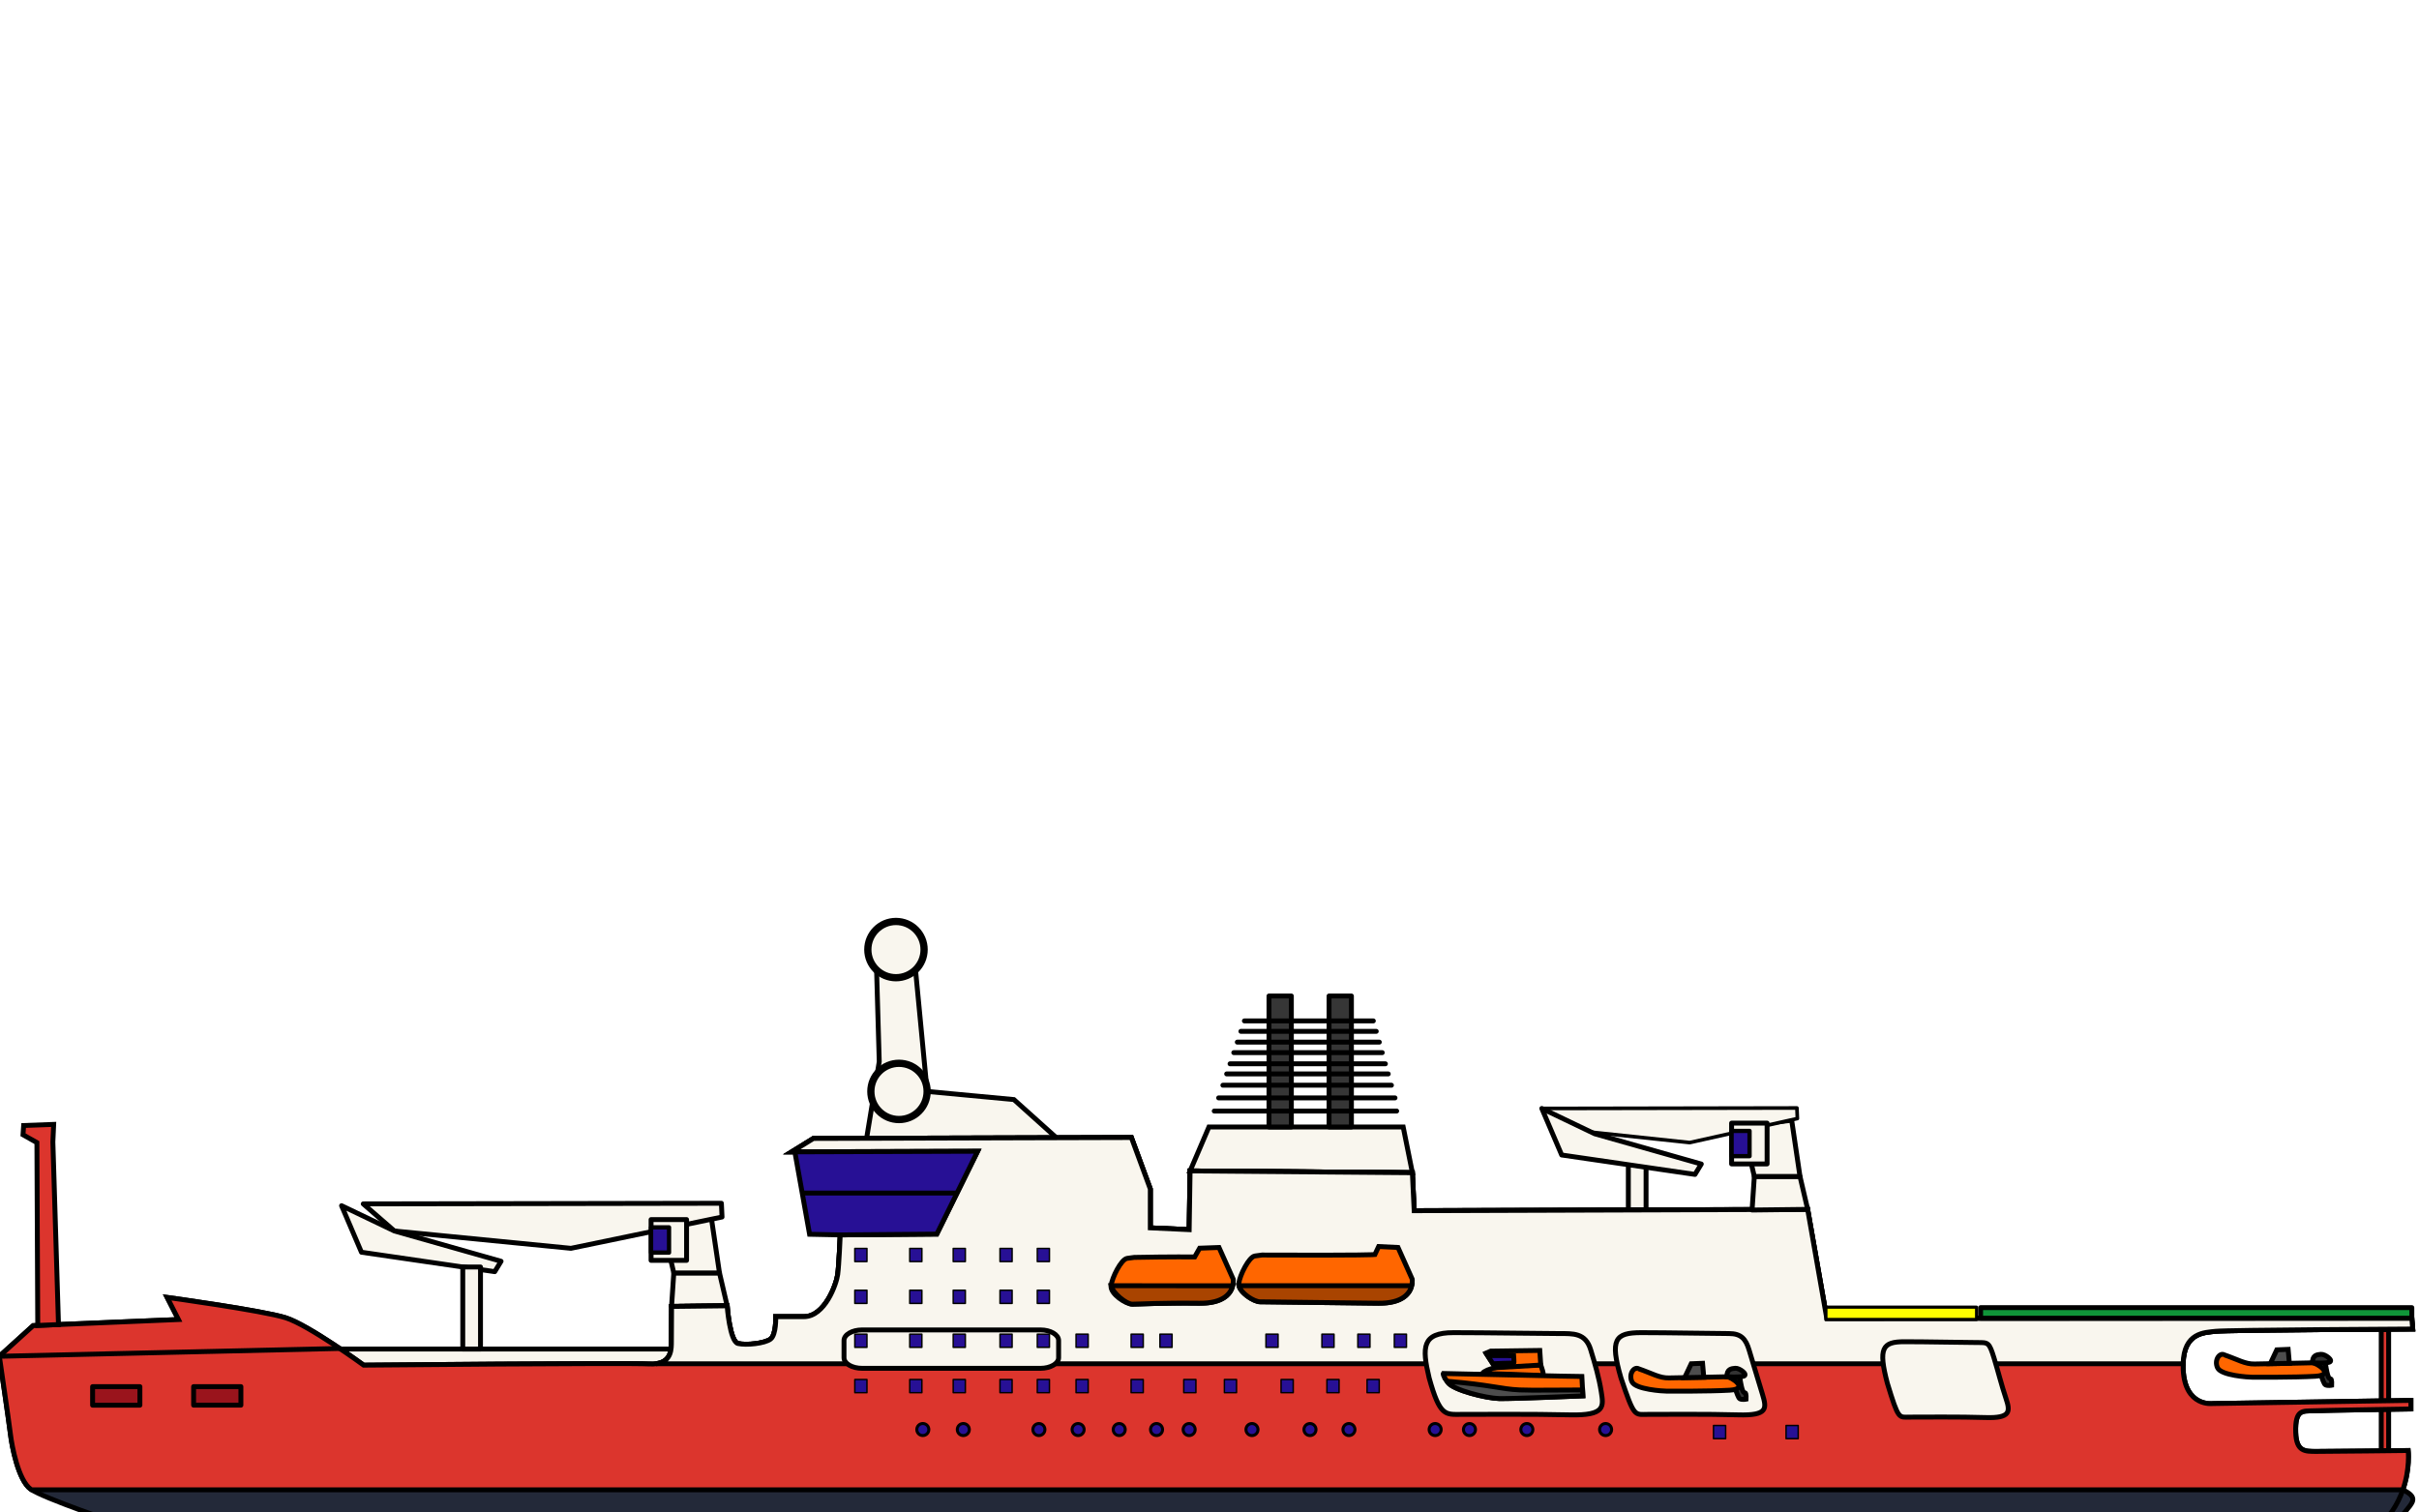
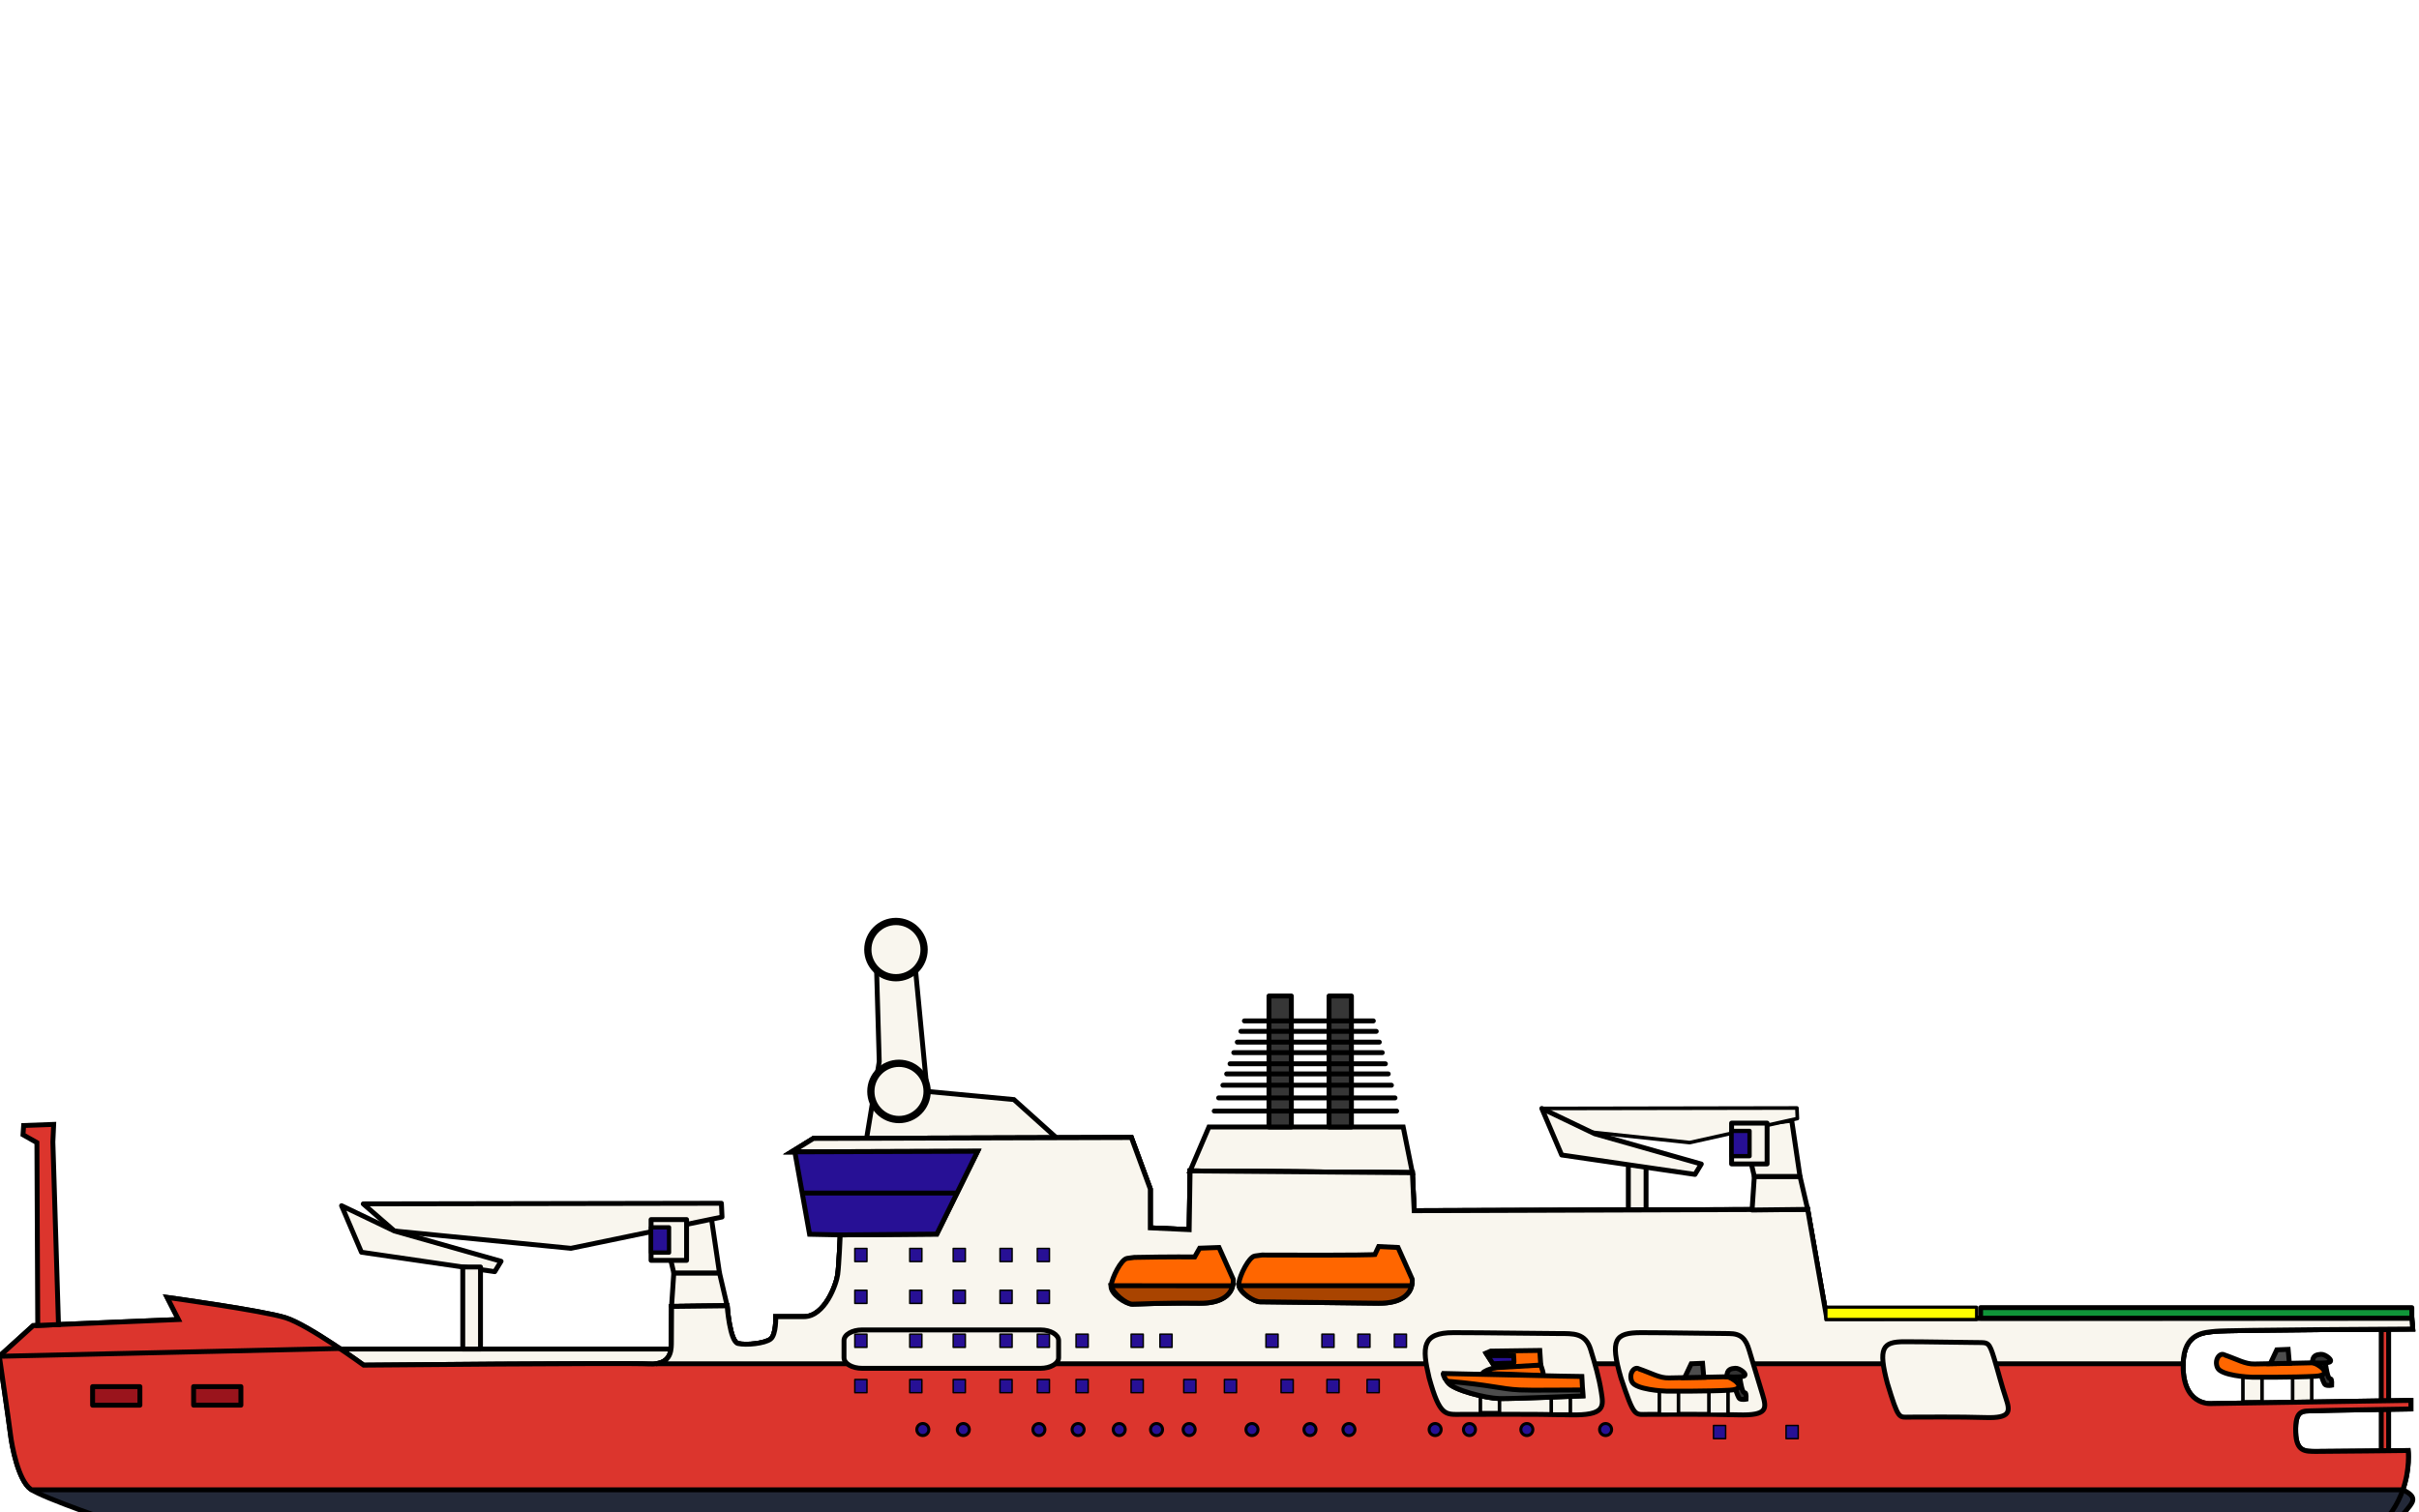
<svg xmlns="http://www.w3.org/2000/svg" width="160" height="100" viewBox="0 -100 160 100" version="1.1" id="svg1" xml:space="preserve">
  <defs id="defs1" />
  <g id="layer1" style="display:inline">
    <path style="display:inline;fill:#f9f6ee;fill-opacity:1;stroke:#000000;stroke-width:0.324;stroke-linecap:butt;stroke-linejoin:miter;stroke-dasharray:none;stroke-opacity:1" d="m 57.32,-24.692 0.836,-5.073 -0.179,-6.156 h 2.57 l 0.777,8.129 5.738,0.538 2.811,2.525" id="path11" />
    <circle style="display:inline;fill:#f9f6ee;fill-opacity:1;stroke:#000000;stroke-width:0.48;stroke-linecap:round;stroke-linejoin:round;stroke-miterlimit:4.2;stroke-dasharray:none;stroke-opacity:1" id="path12" cx="59.262" cy="-37.176" r="1.861" />
    <circle style="display:inline;fill:#f9f6ee;fill-opacity:1;stroke:#000000;stroke-width:0.48;stroke-linecap:round;stroke-linejoin:round;stroke-miterlimit:4.2;stroke-dasharray:none;stroke-opacity:1" id="path12-0" cx="59.462" cy="-27.793" r="1.861" />
    <path style="display:inline;fill:#f9f6ee;fill-opacity:1;stroke:#000000;stroke-width:0.324;stroke-linecap:butt;stroke-linejoin:miter;stroke-dasharray:none;stroke-opacity:1" d="m 78.717,-22.533 1.246,-2.909 h 12.848 l 0.609,3.029 z" id="path13" />
    <rect style="display:inline;fill:#363636;fill-opacity:1;stroke:#000000;stroke-width:0.324;stroke-linecap:round;stroke-linejoin:round;stroke-miterlimit:4.2;stroke-dasharray:none;stroke-opacity:1" id="rect13" width="1.479" height="8.664" x="83.935" y="-34.106" />
    <rect style="display:inline;fill:#363636;fill-opacity:1;stroke:#000000;stroke-width:0.324;stroke-linecap:round;stroke-linejoin:round;stroke-miterlimit:4.2;stroke-dasharray:none;stroke-opacity:1" id="rect13-8" width="1.479" height="8.664" x="87.908" y="-34.106" />
    <path style="display:inline;fill:none;stroke:#000000;stroke-width:0.324;stroke-linecap:round;stroke-linejoin:miter;stroke-dasharray:none;stroke-opacity:1" d="m 80.314,-26.495 c 11.961,0 12.066,0 12.066,0" id="path14" />
    <path style="display:inline;fill:none;stroke:#000000;stroke-width:0.324;stroke-linecap:round;stroke-linejoin:miter;stroke-dasharray:none;stroke-opacity:1" d="m 81.606,-30.359 h 9.821" id="path14-7-4" />
    <path style="display:inline;fill:none;stroke:#000000;stroke-width:0.324;stroke-linecap:round;stroke-linejoin:miter;stroke-dasharray:none;stroke-opacity:1" d="m 81.839,-31.054 h 9.393" id="path14-7-6" />
    <path style="display:inline;fill:none;stroke:#000000;stroke-width:0.324;stroke-linecap:round;stroke-linejoin:miter;stroke-dasharray:none;stroke-opacity:1" d="m 82.077,-31.768 h 8.953" id="path14-7-0" />
    <path style="display:inline;fill:none;stroke:#000000;stroke-width:0.324;stroke-linecap:round;stroke-linejoin:miter;stroke-dasharray:none;stroke-opacity:1" d="m 82.308,-32.458 h 8.528" id="path14-7-2" />
    <path style="display:inline;fill:none;stroke:#000000;stroke-width:0.324;stroke-linecap:round;stroke-linejoin:miter;stroke-dasharray:none;stroke-opacity:1" d="M 80.605,-27.365 H 92.27" id="path14-6" />
    <path style="display:inline;fill:none;stroke:#000000;stroke-width:0.324;stroke-linecap:round;stroke-linejoin:miter;stroke-dasharray:none;stroke-opacity:1" d="M 80.885,-28.203 H 92.034" id="path14-8" />
    <path style="display:inline;fill:none;stroke:#000000;stroke-width:0.324;stroke-linecap:round;stroke-linejoin:miter;stroke-dasharray:none;stroke-opacity:1" d="M 81.135,-28.951 H 91.823" id="path14-7" />
    <path style="display:inline;fill:none;stroke:#000000;stroke-width:0.324;stroke-linecap:round;stroke-linejoin:miter;stroke-dasharray:none;stroke-opacity:1" d="M 81.359,-29.62 H 91.635" id="path14-7-1" />
    <path style="display:inline;fill:#f9f6ee;fill-opacity:1;stroke:#000000;stroke-width:0.324;stroke-linecap:round;stroke-linejoin:round;stroke-dasharray:none;stroke-opacity:1" d="m 44.419,-13.567 0.148,-2.219 h 3.022 l 0.507,2.176 z" id="path15" />
    <path style="display:inline;fill:#f9f6ee;fill-opacity:1;stroke:#000000;stroke-width:0.324;stroke-linecap:round;stroke-linejoin:round;stroke-dasharray:none;stroke-opacity:1" d="m 44.567,-15.785 -0.782,-3.339 3.254,-0.38 0.549,3.719 z" id="path16" />
    <path style="display:inline;fill:#f9f6ee;fill-opacity:1;stroke:#000000;stroke-width:0.324;stroke-linecap:round;stroke-linejoin:round;stroke-dasharray:none;stroke-opacity:1" d="m 37.762,-17.413 9.995,-2.071 -0.042,-0.909 -23.688,0.041 2.062,1.793 z" id="path17" />
    <path style="display:inline;fill:#f9f6ee;fill-opacity:1;stroke:#000000;stroke-width:0.324;stroke-linecap:round;stroke-linejoin:round;stroke-dasharray:none;stroke-opacity:1" d="m 22.593,-20.232 1.315,3.078 8.816,1.285 0.418,-0.687 -7.053,-2.002 z" id="path18" />
    <rect style="display:inline;fill:#f9f6ee;fill-opacity:1;stroke:#000000;stroke-width:0.324;stroke-linecap:round;stroke-linejoin:round;stroke-miterlimit:4.2;stroke-dasharray:none;stroke-opacity:1" id="rect18" width="24.723" height="2.422" x="20.795" y="-10.748" />
    <rect style="display:inline;fill:#f9f6ee;fill-opacity:1;stroke:#000000;stroke-width:0.324;stroke-linecap:round;stroke-linejoin:round;stroke-miterlimit:4.2;stroke-dasharray:none;stroke-opacity:1" id="rect19" width="1.173" height="5.429" x="30.609" y="-16.177" />
    <rect style="display:inline;fill:#f9f6ee;fill-opacity:1;stroke:#000000;stroke-width:0.324;stroke-linecap:round;stroke-linejoin:round;stroke-miterlimit:4.2;stroke-dasharray:none;stroke-opacity:1" id="rect19-6" width="1.173" height="5.429" x="107.703" y="-22.945" />
    <path style="display:inline;fill:#232939;fill-opacity:1;stroke:#000000;stroke-width:0.324;stroke-linecap:butt;stroke-linejoin:miter;stroke-dasharray:none;stroke-opacity:1" d="m 17.835,3.635 c 0.783,0.729 0.693,1.147 0.693,1.565 0,0.418 -0.09,1.644 -0.09,2.032 0,0.389 0.389,1.972 1.972,2.032 1.584,0.06 110.648,-0.009 112.338,-0.051 1.691,-0.042 8.277,0.021 9.293,-0.128 1.016,-0.149 7.501,-1.076 7.501,-1.076 0,0 0.986,-4.483 1.166,-4.632 0.179,-0.149 1.464,-1.464 1.464,-1.464 z" id="path4" />
+     <rect style="display:inline;fill:#f9f6ee;fill-opacity:1;stroke:#000000;stroke-width:0.236;stroke-linecap:round;stroke-linejoin:round;stroke-miterlimit:4.2" id="rect4" width="1.265" height="2.243" x="148.353" y="-9.495" />
+     <rect style="display:inline;fill:#f9f6ee;fill-opacity:1;stroke:#000000;stroke-width:0.236;stroke-linecap:round;stroke-linejoin:round;stroke-miterlimit:4.2" id="rect4-5" width="1.265" height="2.243" x="151.64" y="-9.49" />
    <path style="display:inline;fill:#232939;fill-opacity:1;stroke:#000000;stroke-width:0.324;stroke-linecap:butt;stroke-linejoin:miter;stroke-dasharray:none;stroke-opacity:1" d="m 151.694,1.975 0.265,0.54 0.571,6.614 3.085,0.063 0.592,-5.79 0.74,-1.12 c 0,0 1.712,-1.712 2.155,-2.282 0.444,-0.571 0.908,-0.923 -0.169,-1.434 -1.077,-0.511 -7.238,3.408 -7.238,3.408 z" id="path7" />
    <rect style="display:inline;fill:#dc352d;stroke:#000000;stroke-width:0.324;stroke-linecap:round;stroke-linejoin:round;stroke-miterlimit:4.2;fill-opacity:1" id="rect1" width="0.49" height="8.043" x="157.502" y="-12.062" />
    <path style="display:inline;fill:#232939;fill-opacity:1;stroke:#000000;stroke-width:0.324;stroke-linecap:butt;stroke-linejoin:miter;stroke-dasharray:none;stroke-opacity:1" d="m 24.057,-9.683 c 0,0 -3.646,-2.66 -5.17,-3.138 -1.524,-0.478 -7.83,-1.345 -7.83,-1.345 l 0.747,1.464 -9.607,0.402 -2.24,2.029 c 0,0 0.655,4.48 0.74,5.198 0.085,0.718 0.507,3.001 1.331,3.592 0.824,0.592 5.748,2.261 6.762,2.599 1.014,0.338 6.678,1.923 7.143,2.05 0.465,0.127 1.31,0.423 1.902,0.465 0.592,0.042 4.86,0.718 5.579,1.057 0.718,0.338 8.199,2.155 9.383,2.282 1.183,0.127 22.653,2.24 23.625,2.198 0.972,-0.042 32.416,0.042 37.657,-0.042 5.241,-0.085 20.261,-0.403 25.222,-0.94 4.961,-0.538 20.8,-3.765 22.832,-4.423 2.032,-0.657 8.965,-1.733 10.041,-1.853 1.076,-0.12 4.722,0 6.037,-1.913 C 159.525,-1.913 159.286,-4.034 159.286,-4.034 c 0,0 -5.37,0.063 -6.096,0.06 -0.727,-0.004 -1.304,0.024 -1.345,-1.255 -0.049,-1.554 0.479,-1.405 1.166,-1.434 0.687,-0.03 6.455,-0.12 6.455,-0.12 v -0.568 l -13.119,0.209 c 0,0 -1.823,0.239 -1.943,-2.241 -0.12,-2.48 1.375,-2.451 2.152,-2.54 0.777,-0.09 13.03,-0.149 13.03,-0.149 l -0.06,-0.717 -38.694,0.027 -1.268,-7.227 -26.024,0.087 -0.12,-2.51 -14.703,-0.12 -0.06,3.885 -2.57,-0.12 v -2.57 l -1.255,-3.407 -21.03,0.063 -1.437,0.888 12.299,-0.042 -2.789,5.663 -6.297,-0.127 c 0,0 -0.085,1.986 -0.169,2.62 -0.085,0.634 -0.845,2.789 -2.24,2.789 h -1.86 c 0,0 0.042,1.183 -0.338,1.479 -0.38,0.296 -1.606,0.423 -2.155,0.296 -0.549,-0.127 -0.718,-2.494 -0.718,-2.494 l -3.677,0.042 c 0,0 0,1.321 -0.011,2.324 -0.005,0.493 0.053,1.564 -1.469,1.479 -1.521,-0.085 -18.882,0.08 -18.882,0.08 z" id="path1-1" />
    <path id="path1-6" style="display:inline;fill:#dc352d;fill-opacity:1;stroke:#000000;stroke-width:0.324;stroke-linecap:butt;stroke-linejoin:miter;stroke-dasharray:none;stroke-opacity:1" d="m 74.832,-24.744 -21.031,0.062 -1.436,0.887 12.299,-0.041 -2.791,5.662 -6.297,-0.127 c 0,0 -0.083,1.987 -0.168,2.621 -0.085,0.634 -0.846,2.789 -2.24,2.789 h -1.859 c 0,0 0.042,1.183 -0.338,1.479 -0.38,0.296 -1.607,0.424 -2.156,0.297 -0.549,-0.127 -0.719,-2.494 -0.719,-2.494 l -3.676,0.043 c 0,0 -0.001,1.32 -0.012,2.324 -0.005,0.493 0.053,1.563 -1.469,1.479 -1.521,-0.085 -18.883,0.08 -18.883,0.08 0,0 -3.646,-2.659 -5.17,-3.137 -1.524,-0.478 -7.83,-1.346 -7.83,-1.346 l 0.748,1.465 -9.607,0.402 -2.24,2.029 c 0,0 0.656,4.479 0.74,5.197 0.085,0.718 0.508,3.002 1.332,3.594 0.02,0.014 0.042,0.029 0.066,0.045 H 158.932 c 0.489,-1.405 0.355,-2.602 0.355,-2.602 0,0 -5.371,0.064 -6.098,0.061 -0.727,-0.004 -1.303,0.023 -1.344,-1.256 -0.049,-1.554 0.479,-1.404 1.166,-1.434 0.687,-0.03 6.453,-0.119 6.453,-0.119 v -0.568 l -13.119,0.209 c 0,0 -1.822,0.238 -1.941,-2.242 -0.12,-2.48 1.373,-2.449 2.15,-2.539 0.777,-0.09 13.031,-0.15 13.031,-0.15 l -0.061,-0.717 -38.693,0.027 -1.268,-7.227 -26.025,0.088 -0.119,-2.512 -14.703,-0.119 -0.061,3.885 -2.57,-0.119 v -2.57 z" />
    <path id="path1" style="display:inline;fill:#f9f6ee;fill-opacity:1;stroke:#000000;stroke-width:0.324;stroke-linecap:butt;stroke-linejoin:miter;stroke-dasharray:none;stroke-opacity:1" d="m 74.832,-24.744 -21.031,0.062 -1.436,0.887 12.299,-0.041 -2.702,5.482 -6.386,0.053 c 0,0 -0.083,1.987 -0.168,2.621 -0.085,0.634 -0.846,2.789 -2.24,2.789 h -1.859 c 0,0 0.042,1.183 -0.338,1.479 -0.38,0.296 -1.607,0.424 -2.156,0.297 -0.549,-0.127 -0.719,-2.494 -0.719,-2.494 l -3.676,0.043 c 0,0 -0.001,1.32 -0.012,2.324 -0.005,0.438 0.04,1.333 -1.02,1.467 H 144.398 c 0.05,-2.086 1.422,-2.064 2.156,-2.148 0.777,-0.09 13.031,-0.15 13.031,-0.15 l -0.061,-0.717 -38.693,0.027 -1.268,-7.227 -26.025,0.088 -0.119,-2.512 -14.703,-0.119 -0.061,3.885 -2.57,-0.119 V -21.338 Z" />
    <path style="display:inline;fill:#f9f6ee;fill-opacity:1;stroke:#000000;stroke-width:0.324;stroke-linecap:butt;stroke-linejoin:miter;stroke-dasharray:none;stroke-opacity:1" d="m 94.526,-8.846 c -0.48,-2.03 -0.478,-2.988 1.614,-2.988 2.092,0 6.007,0.06 6.963,0.06 0.956,0 1.768,-0.05 2.107,1.063 0.291,0.954 0.552,1.835 0.702,2.792 0.149,0.956 0.299,1.584 -2.092,1.524 -2.391,-0.06 -6.126,-0.031 -7.172,-0.031 -1.046,0 -1.41,0.151 -2.122,-2.419 z" id="path2" />
    <path style="display:inline;fill:#f9f6ee;fill-opacity:1;stroke:#000000;stroke-width:0.324;stroke-linecap:butt;stroke-linejoin:miter;stroke-dasharray:none;stroke-opacity:1" d="m 107.213,-8.846 c -0.738,-2.537 -0.399,-2.988 1.345,-2.988 1.744,0 5.007,0.06 5.804,0.06 0.797,0 1.114,0.352 1.334,1.106 0.275,0.945 0.376,1.223 0.881,2.918 0.275,0.924 0.376,1.415 -1.617,1.355 -1.993,-0.06 -5.107,-0.031 -5.978,-0.031 -0.872,0 -0.879,0.235 -1.769,-2.419 z" id="path2-8" />
    <path style="display:inline;fill:#f9f6ee;fill-opacity:1;stroke:#000000;stroke-width:0.324;stroke-linecap:butt;stroke-linejoin:miter;stroke-dasharray:none;stroke-opacity:1" d="m 124.838,-8.477 c -0.619,-2.34 -0.334,-2.757 1.127,-2.757 1.461,0 4.196,0.055 4.864,0.055 0.668,0 0.742,-0.019 1.061,1.02 0.267,0.868 0.481,1.75 0.795,2.692 0.281,0.843 0.315,1.305 -1.355,1.25 -1.67,-0.055 -4.28,-0.029 -5.01,-0.029 -0.731,0 -0.737,0.217 -1.482,-2.232 z" id="path2-8-8" />
    <rect style="display:inline;fill:#f9f6ee;fill-opacity:1;stroke:#000000;stroke-width:0.324;stroke-linecap:round;stroke-linejoin:round;stroke-miterlimit:4.2;stroke-dasharray:none;stroke-opacity:1" id="rect2" width="14.195" height="2.54" x="55.825" y="-12.014" rx="1.2" ry="0.7" />
    <path style="display:inline;fill:none;stroke:#000000;stroke-width:0.324;stroke-linecap:round;stroke-linejoin:miter;stroke-dasharray:none;stroke-opacity:1" d="M -0.043,-10.27 22.473,-10.787" id="path3" />
    <rect style="display:inline;fill:#9a141c;fill-opacity:1;stroke:#000000;stroke-width:0.324;stroke-linecap:round;stroke-linejoin:round;stroke-miterlimit:4.2;stroke-dasharray:none;stroke-opacity:1" id="rect3" width="3.128" height="1.226" x="12.806" y="-8.263" />
    <rect style="display:inline;fill:#9a141c;fill-opacity:1;stroke:#000000;stroke-width:0.324;stroke-linecap:round;stroke-linejoin:round;stroke-miterlimit:4.2;stroke-dasharray:none;stroke-opacity:1" id="rect3-5" width="3.128" height="1.226" x="6.125" y="-8.261" />
    <circle style="display:inline;fill:#786721;fill-opacity:1;stroke:#000000;stroke-width:0.324;stroke-linecap:round;stroke-linejoin:round;stroke-miterlimit:4.2;stroke-dasharray:none;stroke-opacity:1" id="path5" cx="24.296" cy="7.038" r="1.031" />
    <circle style="display:inline;fill:#c8ab37;fill-opacity:1;stroke:#000000;stroke-width:0.324;stroke-linecap:round;stroke-linejoin:round;stroke-miterlimit:4.2;stroke-dasharray:none;stroke-opacity:1" id="path6" cx="24.296" cy="7.038" r="0.314" />
    <circle style="display:inline;fill:#786721;fill-opacity:1;stroke:#000000;stroke-width:0.324;stroke-linecap:round;stroke-linejoin:round;stroke-miterlimit:4.2;stroke-dasharray:none;stroke-opacity:1" id="path5-3" cx="27.425" cy="7.538" r="1.031" />
    <circle style="display:inline;fill:#c8ab37;fill-opacity:1;stroke:#000000;stroke-width:0.324;stroke-linecap:round;stroke-linejoin:round;stroke-miterlimit:4.2;stroke-dasharray:none;stroke-opacity:1" id="path6-3" cx="27.425" cy="7.538" r="0.314" />
    <circle style="display:inline;fill:#786721;fill-opacity:1;stroke:#000000;stroke-width:0.324;stroke-linecap:round;stroke-linejoin:round;stroke-miterlimit:4.2;stroke-dasharray:none;stroke-opacity:1" id="path5-8" cx="30.408" cy="7.695" r="1.031" />
    <circle style="display:inline;fill:#c8ab37;fill-opacity:1;stroke:#000000;stroke-width:0.324;stroke-linecap:round;stroke-linejoin:round;stroke-miterlimit:4.2;stroke-dasharray:none;stroke-opacity:1" id="path6-7" cx="30.408" cy="7.695" r="0.314" />
    <circle style="display:inline;fill:#786721;fill-opacity:1;stroke:#000000;stroke-width:0.324;stroke-linecap:round;stroke-linejoin:round;stroke-miterlimit:4.2;stroke-dasharray:none;stroke-opacity:1" id="path5-9" cx="134.267" cy="7.715" r="1.031" />
    <circle style="display:inline;fill:#c8ab37;fill-opacity:1;stroke:#000000;stroke-width:0.324;stroke-linecap:round;stroke-linejoin:round;stroke-miterlimit:4.2;stroke-dasharray:none;stroke-opacity:1" id="path6-31" cx="134.267" cy="7.715" r="0.314" />
    <circle style="display:inline;fill:#786721;fill-opacity:1;stroke:#000000;stroke-width:0.324;stroke-linecap:round;stroke-linejoin:round;stroke-miterlimit:4.2;stroke-dasharray:none;stroke-opacity:1" id="path5-0" cx="137.405" cy="7.655" r="1.031" />
    <circle style="display:inline;fill:#c8ab37;fill-opacity:1;stroke:#000000;stroke-width:0.324;stroke-linecap:round;stroke-linejoin:round;stroke-miterlimit:4.2;stroke-dasharray:none;stroke-opacity:1" id="path6-2" cx="137.405" cy="7.655" r="0.314" />
    <circle style="display:inline;fill:#786721;fill-opacity:1;stroke:#000000;stroke-width:0.324;stroke-linecap:round;stroke-linejoin:round;stroke-miterlimit:4.2;stroke-dasharray:none;stroke-opacity:1" id="path5-4" cx="140.285" cy="7.73" r="1.031" />
    <circle style="display:inline;fill:#c8ab37;fill-opacity:1;stroke:#000000;stroke-width:0.324;stroke-linecap:round;stroke-linejoin:round;stroke-miterlimit:4.2;stroke-dasharray:none;stroke-opacity:1" id="path6-8" cx="140.285" cy="7.73" r="0.314" />
    <path style="display:inline;fill:#dc352d;fill-opacity:1;stroke:#000000;stroke-width:0.324;stroke-linecap:butt;stroke-linejoin:miter;stroke-dasharray:none;stroke-opacity:1" d="m 2.497,-12.311 -0.056,-12.096 -0.919,-0.518 0.042,-0.613 1.986,-0.074 -0.053,1.162 0.372,12.081 z" id="path8" />
    <path style="display:inline;fill:#271095;fill-opacity:1;stroke:#000000;stroke-width:0.324;stroke-linecap:round;stroke-linejoin:miter;stroke-dasharray:none;stroke-opacity:1" d="m 52.574,-23.795 0.974,5.453 2.028,0.042 6.386,-0.053 2.702,-5.482 z" id="path9" />
    <path style="display:inline;fill:none;stroke:#000000;stroke-width:0.324;stroke-linecap:butt;stroke-linejoin:miter;stroke-dasharray:none;stroke-opacity:1" d="M 53.061,-21.069 H 63.3" id="path10" />
    <rect style="display:inline;fill:#f9f6ee;fill-opacity:1;stroke:#000000;stroke-width:0.324;stroke-linecap:round;stroke-linejoin:round;stroke-miterlimit:4.2;stroke-dasharray:none;stroke-opacity:1" id="rect20" width="2.348" height="2.698" x="43.064" y="-19.314" />
    <rect style="display:inline;fill:#271095;fill-opacity:1;stroke:#000000;stroke-width:0.283;stroke-linecap:round;stroke-linejoin:round;stroke-miterlimit:4.2;stroke-dasharray:none;stroke-opacity:1" id="rect21" width="1.188" height="1.671" x="43.064" y="-18.801" />
    <path style="display:inline;fill:#f9f6ee;fill-opacity:1;stroke:#000000;stroke-width:0.324;stroke-linecap:round;stroke-linejoin:round;stroke-dasharray:none;stroke-opacity:1" d="m 115.888,-19.947 0.148,-2.219 h 3.022 l 0.507,2.176 z" id="path15-5" />
    <path style="display:inline;fill:#f9f6ee;fill-opacity:1;stroke:#000000;stroke-width:0.324;stroke-linecap:round;stroke-linejoin:round;stroke-dasharray:none;stroke-opacity:1" d="m 116.036,-22.166 -0.782,-3.339 3.254,-0.38 0.549,3.719 z" id="path16-7" />
    <path style="display:inline;fill:#f9f6ee;fill-opacity:1;stroke:#000000;stroke-width:0.24;stroke-linecap:round;stroke-linejoin:round;stroke-dasharray:none;stroke-opacity:1" d="m 111.764,-24.408 7.12,-1.591 -0.03,-0.698 -16.874,0.031 1.469,1.377 z" id="path17-5" />
    <path style="display:inline;fill:#f9f6ee;fill-opacity:1;stroke:#000000;stroke-width:0.324;stroke-linecap:round;stroke-linejoin:round;stroke-dasharray:none;stroke-opacity:1" d="m 101.98,-26.665 1.315,3.078 8.816,1.285 0.418,-0.687 -7.053,-2.002 z" id="path18-4" />
    <rect style="display:inline;fill:#f9f6ee;fill-opacity:1;stroke:#000000;stroke-width:0.324;stroke-linecap:round;stroke-linejoin:round;stroke-miterlimit:4.2;stroke-dasharray:none;stroke-opacity:1" id="rect20-1" width="2.348" height="2.698" x="114.533" y="-25.695" />
    <rect style="display:inline;fill:#271095;fill-opacity:1;stroke:#000000;stroke-width:0.283;stroke-linecap:round;stroke-linejoin:round;stroke-miterlimit:4.2;stroke-dasharray:none;stroke-opacity:1" id="rect21-2" width="1.188" height="1.671" x="114.533" y="-25.181" />
    <g id="layer5">
      <rect style="display:inline;fill:#271095;fill-opacity:1;stroke:#000000;stroke-width:0.096;stroke-linecap:round;stroke-linejoin:round;stroke-miterlimit:4.2;stroke-dasharray:none;stroke-opacity:1" id="rect23-4" width="0.803" height="0.871" x="56.54" y="-11.733" />
      <rect style="display:inline;fill:#271095;fill-opacity:1;stroke:#000000;stroke-width:0.096;stroke-linecap:round;stroke-linejoin:round;stroke-miterlimit:4.2;stroke-dasharray:none;stroke-opacity:1" id="rect23-8-1" width="0.803" height="0.871" x="60.173" y="-11.733" />
      <rect style="display:inline;fill:#271095;fill-opacity:1;stroke:#000000;stroke-width:0.096;stroke-linecap:round;stroke-linejoin:round;stroke-miterlimit:4.2;stroke-dasharray:none;stroke-opacity:1" id="rect23-3-43" width="0.803" height="0.871" x="63.048" y="-11.733" />
      <rect style="display:inline;fill:#271095;fill-opacity:1;stroke:#000000;stroke-width:0.096;stroke-linecap:round;stroke-linejoin:round;stroke-miterlimit:4.2;stroke-dasharray:none;stroke-opacity:1" id="rect23-5-9" width="0.803" height="0.871" x="66.142" y="-11.733" />
      <rect style="display:inline;fill:#271095;fill-opacity:1;stroke:#000000;stroke-width:0.096;stroke-linecap:round;stroke-linejoin:round;stroke-miterlimit:4.2;stroke-dasharray:none;stroke-opacity:1" id="rect23-83-8" width="0.803" height="0.871" x="68.61" y="-11.733" />
      <rect style="display:inline;fill:#271095;fill-opacity:1;stroke:#000000;stroke-width:0.096;stroke-linecap:round;stroke-linejoin:round;stroke-miterlimit:4.2;stroke-dasharray:none;stroke-opacity:1" id="rect23-83-8-7" width="0.803" height="0.871" x="71.173" y="-11.733" />
      <rect style="display:inline;fill:#271095;fill-opacity:1;stroke:#000000;stroke-width:0.096;stroke-linecap:round;stroke-linejoin:round;stroke-miterlimit:4.2;stroke-dasharray:none;stroke-opacity:1" id="rect23-83-8-71" width="0.803" height="0.871" x="74.816" y="-11.733" />
      <rect style="display:inline;fill:#271095;fill-opacity:1;stroke:#000000;stroke-width:0.096;stroke-linecap:round;stroke-linejoin:round;stroke-miterlimit:4.2;stroke-dasharray:none;stroke-opacity:1" id="rect23-4-8" width="0.803" height="0.871" x="56.54" y="-8.733" />
      <rect style="display:inline;fill:#271095;fill-opacity:1;stroke:#000000;stroke-width:0.096;stroke-linecap:round;stroke-linejoin:round;stroke-miterlimit:4.2;stroke-dasharray:none;stroke-opacity:1" id="rect23-8-1-0" width="0.803" height="0.871" x="60.173" y="-8.733" />
      <rect style="display:inline;fill:#271095;fill-opacity:1;stroke:#000000;stroke-width:0.096;stroke-linecap:round;stroke-linejoin:round;stroke-miterlimit:4.2;stroke-dasharray:none;stroke-opacity:1" id="rect23-3-43-6" width="0.803" height="0.871" x="63.048" y="-8.733" />
      <rect style="display:inline;fill:#271095;fill-opacity:1;stroke:#000000;stroke-width:0.096;stroke-linecap:round;stroke-linejoin:round;stroke-miterlimit:4.2;stroke-dasharray:none;stroke-opacity:1" id="rect23-5-9-8" width="0.803" height="0.871" x="66.141" y="-8.733" />
      <rect style="display:inline;fill:#271095;fill-opacity:1;stroke:#000000;stroke-width:0.096;stroke-linecap:round;stroke-linejoin:round;stroke-miterlimit:4.2;stroke-dasharray:none;stroke-opacity:1" id="rect23-83-8-1" width="0.803" height="0.871" x="68.61" y="-8.733" />
      <rect style="display:inline;fill:#271095;fill-opacity:1;stroke:#000000;stroke-width:0.096;stroke-linecap:round;stroke-linejoin:round;stroke-miterlimit:4.2;stroke-dasharray:none;stroke-opacity:1" id="rect23-83-8-7-9" width="0.803" height="0.871" x="71.173" y="-8.733" />
      <rect style="display:inline;fill:#271095;fill-opacity:1;stroke:#000000;stroke-width:0.096;stroke-linecap:round;stroke-linejoin:round;stroke-miterlimit:4.2;stroke-dasharray:none;stroke-opacity:1" id="rect23-83-8-71-8" width="0.803" height="0.871" x="74.815" y="-8.733" />
      <rect style="display:inline;fill:#271095;fill-opacity:1;stroke:#000000;stroke-width:0.096;stroke-linecap:round;stroke-linejoin:round;stroke-miterlimit:4.2;stroke-dasharray:none;stroke-opacity:1" id="rect23-83-8-71-8-8" width="0.803" height="0.871" x="78.298" y="-8.733" />
      <rect style="display:inline;fill:#271095;fill-opacity:1;stroke:#000000;stroke-width:0.096;stroke-linecap:round;stroke-linejoin:round;stroke-miterlimit:4.2;stroke-dasharray:none;stroke-opacity:1" id="rect23-83-8-71-8-7" width="0.803" height="0.871" x="80.985" y="-8.733" />
      <rect style="display:inline;fill:#271095;fill-opacity:1;stroke:#000000;stroke-width:0.096;stroke-linecap:round;stroke-linejoin:round;stroke-miterlimit:4.2;stroke-dasharray:none;stroke-opacity:1" id="rect23-83-8-71-8-6" width="0.803" height="0.871" x="84.735" y="-8.733" />
      <rect style="display:inline;fill:#271095;fill-opacity:1;stroke:#000000;stroke-width:0.096;stroke-linecap:round;stroke-linejoin:round;stroke-miterlimit:4.2;stroke-dasharray:none;stroke-opacity:1" id="rect23-83-8-71-8-5" width="0.803" height="0.871" x="87.767" y="-8.733" />
      <rect style="display:inline;fill:#271095;fill-opacity:1;stroke:#000000;stroke-width:0.096;stroke-linecap:round;stroke-linejoin:round;stroke-miterlimit:4.2;stroke-dasharray:none;stroke-opacity:1" id="rect23-83-8-71-8-53" width="0.803" height="0.871" x="90.423" y="-8.733" />
      <rect style="display:inline;fill:#271095;fill-opacity:1;stroke:#000000;stroke-width:0.096;stroke-linecap:round;stroke-linejoin:round;stroke-miterlimit:4.2;stroke-dasharray:none;stroke-opacity:1" id="rect23-83-8-71-8-53-1" width="0.803" height="0.871" x="118.136" y="-5.692" />
      <rect style="display:inline;fill:#271095;fill-opacity:1;stroke:#000000;stroke-width:0.096;stroke-linecap:round;stroke-linejoin:round;stroke-miterlimit:4.2;stroke-dasharray:none;stroke-opacity:1" id="rect23-83-8-71-8-53-9" width="0.803" height="0.871" x="113.336" y="-5.692" />
      <rect style="display:inline;fill:#271095;fill-opacity:1;stroke:#000000;stroke-width:0.096;stroke-linecap:round;stroke-linejoin:round;stroke-miterlimit:4.2;stroke-dasharray:none;stroke-opacity:1" id="rect23-83-8-9" width="0.803" height="0.871" x="76.722" y="-11.733" />
      <rect style="display:inline;fill:#271095;fill-opacity:1;stroke:#000000;stroke-width:0.096;stroke-linecap:round;stroke-linejoin:round;stroke-miterlimit:4.2;stroke-dasharray:none;stroke-opacity:1" id="rect23-83-8-99" width="0.803" height="0.871" x="83.733" y="-11.733" />
      <rect style="display:inline;fill:#271095;fill-opacity:1;stroke:#000000;stroke-width:0.096;stroke-linecap:round;stroke-linejoin:round;stroke-miterlimit:4.2;stroke-dasharray:none;stroke-opacity:1" id="rect23-83-8-8" width="0.803" height="0.871" x="87.434" y="-11.733" />
      <rect style="display:inline;fill:#271095;fill-opacity:1;stroke:#000000;stroke-width:0.096;stroke-linecap:round;stroke-linejoin:round;stroke-miterlimit:4.2;stroke-dasharray:none;stroke-opacity:1" id="rect23-83-8-5" width="0.803" height="0.871" x="89.811" y="-11.733" />
      <rect style="display:inline;fill:#271095;fill-opacity:1;stroke:#000000;stroke-width:0.096;stroke-linecap:round;stroke-linejoin:round;stroke-miterlimit:4.2;stroke-dasharray:none;stroke-opacity:1" id="rect23-83-8-74" width="0.803" height="0.871" x="92.225" y="-11.733" />
      <rect style="display:inline;fill:#271095;fill-opacity:1;stroke:#000000;stroke-width:0.096;stroke-linecap:round;stroke-linejoin:round;stroke-miterlimit:4.2;stroke-dasharray:none;stroke-opacity:1" id="rect23" width="0.803" height="0.871" x="56.54" y="-17.406" />
      <rect style="display:inline;fill:#271095;fill-opacity:1;stroke:#000000;stroke-width:0.096;stroke-linecap:round;stroke-linejoin:round;stroke-miterlimit:4.2;stroke-dasharray:none;stroke-opacity:1" id="rect23-8" width="0.803" height="0.871" x="60.173" y="-17.406" />
      <rect style="display:inline;fill:#271095;fill-opacity:1;stroke:#000000;stroke-width:0.096;stroke-linecap:round;stroke-linejoin:round;stroke-miterlimit:4.2;stroke-dasharray:none;stroke-opacity:1" id="rect23-3" width="0.803" height="0.871" x="63.048" y="-17.406" />
      <rect style="display:inline;fill:#271095;fill-opacity:1;stroke:#000000;stroke-width:0.096;stroke-linecap:round;stroke-linejoin:round;stroke-miterlimit:4.2;stroke-dasharray:none;stroke-opacity:1" id="rect23-5" width="0.803" height="0.871" x="66.142" y="-17.406" />
      <rect style="display:inline;fill:#271095;fill-opacity:1;stroke:#000000;stroke-width:0.096;stroke-linecap:round;stroke-linejoin:round;stroke-miterlimit:4.2;stroke-dasharray:none;stroke-opacity:1" id="rect23-83" width="0.803" height="0.871" x="68.61" y="-17.406" />
      <circle style="fill:#271095;fill-opacity:1;stroke:#000000;stroke-width:0.2;stroke-linecap:round;stroke-linejoin:round;stroke-miterlimit:4.2;stroke-dasharray:none;stroke-opacity:1" id="path23" cx="106.199" cy="-5.423" r="0.398" />
      <circle style="fill:#271095;fill-opacity:1;stroke:#000000;stroke-width:0.2;stroke-linecap:round;stroke-linejoin:round;stroke-miterlimit:4.2;stroke-dasharray:none;stroke-opacity:1" id="path23-5" cx="100.991" cy="-5.423" r="0.398" />
      <circle style="fill:#271095;fill-opacity:1;stroke:#000000;stroke-width:0.2;stroke-linecap:round;stroke-linejoin:round;stroke-miterlimit:4.2;stroke-dasharray:none;stroke-opacity:1" id="path23-9" cx="94.925" cy="-5.423" r="0.398" />
      <circle style="fill:#271095;fill-opacity:1;stroke:#000000;stroke-width:0.2;stroke-linecap:round;stroke-linejoin:round;stroke-miterlimit:4.2;stroke-dasharray:none;stroke-opacity:1" id="path23-53" cx="97.195" cy="-5.423" r="0.398" />
      <circle style="fill:#271095;fill-opacity:1;stroke:#000000;stroke-width:0.2;stroke-linecap:round;stroke-linejoin:round;stroke-miterlimit:4.2;stroke-dasharray:none;stroke-opacity:1" id="path23-8" cx="89.224" cy="-5.423" r="0.398" />
      <circle style="fill:#271095;fill-opacity:1;stroke:#000000;stroke-width:0.2;stroke-linecap:round;stroke-linejoin:round;stroke-miterlimit:4.2;stroke-dasharray:none;stroke-opacity:1" id="path23-2" cx="86.646" cy="-5.423" r="0.398" />
      <circle style="fill:#271095;fill-opacity:1;stroke:#000000;stroke-width:0.2;stroke-linecap:round;stroke-linejoin:round;stroke-miterlimit:4.2;stroke-dasharray:none;stroke-opacity:1" id="path23-6" cx="82.81" cy="-5.423" r="0.398" />
      <circle style="fill:#271095;fill-opacity:1;stroke:#000000;stroke-width:0.2;stroke-linecap:round;stroke-linejoin:round;stroke-miterlimit:4.2;stroke-dasharray:none;stroke-opacity:1" id="path23-54" cx="78.654" cy="-5.423" r="0.398" />
      <circle style="fill:#271095;fill-opacity:1;stroke:#000000;stroke-width:0.2;stroke-linecap:round;stroke-linejoin:round;stroke-miterlimit:4.2;stroke-dasharray:none;stroke-opacity:1" id="path23-0" cx="76.497" cy="-5.423" r="0.398" />
      <circle style="fill:#271095;fill-opacity:1;stroke:#000000;stroke-width:0.2;stroke-linecap:round;stroke-linejoin:round;stroke-miterlimit:4.2;stroke-dasharray:none;stroke-opacity:1" id="path23-96" cx="74.029" cy="-5.423" r="0.398" />
      <circle style="fill:#271095;fill-opacity:1;stroke:#000000;stroke-width:0.2;stroke-linecap:round;stroke-linejoin:round;stroke-miterlimit:4.2;stroke-dasharray:none;stroke-opacity:1" id="path23-69" cx="71.31" cy="-5.423" r="0.398" />
      <circle style="fill:#271095;fill-opacity:1;stroke:#000000;stroke-width:0.2;stroke-linecap:round;stroke-linejoin:round;stroke-miterlimit:4.2;stroke-dasharray:none;stroke-opacity:1" id="path23-65" cx="68.716" cy="-5.423" r="0.398" />
      <circle style="fill:#271095;fill-opacity:1;stroke:#000000;stroke-width:0.2;stroke-linecap:round;stroke-linejoin:round;stroke-miterlimit:4.2;stroke-dasharray:none;stroke-opacity:1" id="path23-4" cx="63.716" cy="-5.423" r="0.398" />
      <circle style="fill:#271095;fill-opacity:1;stroke:#000000;stroke-width:0.2;stroke-linecap:round;stroke-linejoin:round;stroke-miterlimit:4.2;stroke-dasharray:none;stroke-opacity:1" id="path23-3" cx="61.038" cy="-5.424" r="0.398" />
      <rect style="display:inline;fill:#271095;fill-opacity:1;stroke:#000000;stroke-width:0.096;stroke-linecap:round;stroke-linejoin:round;stroke-miterlimit:4.2;stroke-dasharray:none;stroke-opacity:1" id="rect23-1" width="0.803" height="0.871" x="56.54" y="-14.64" />
      <rect style="display:inline;fill:#271095;fill-opacity:1;stroke:#000000;stroke-width:0.096;stroke-linecap:round;stroke-linejoin:round;stroke-miterlimit:4.2;stroke-dasharray:none;stroke-opacity:1" id="rect23-8-6" width="0.803" height="0.871" x="60.173" y="-14.64" />
      <rect style="display:inline;fill:#271095;fill-opacity:1;stroke:#000000;stroke-width:0.096;stroke-linecap:round;stroke-linejoin:round;stroke-miterlimit:4.2;stroke-dasharray:none;stroke-opacity:1" id="rect23-3-4" width="0.803" height="0.871" x="63.048" y="-14.64" />
      <rect style="display:inline;fill:#271095;fill-opacity:1;stroke:#000000;stroke-width:0.096;stroke-linecap:round;stroke-linejoin:round;stroke-miterlimit:4.2;stroke-dasharray:none;stroke-opacity:1" id="rect23-5-0" width="0.803" height="0.871" x="66.142" y="-14.64" />
      <rect style="display:inline;fill:#271095;fill-opacity:1;stroke:#000000;stroke-width:0.096;stroke-linecap:round;stroke-linejoin:round;stroke-miterlimit:4.2;stroke-dasharray:none;stroke-opacity:1" id="rect23-83-6" width="0.803" height="0.871" x="68.61" y="-14.64" />
    </g>
+     <rect style="display:inline;fill:#f9f6ee;fill-opacity:1;stroke:#000000;stroke-width:0.236;stroke-linecap:round;stroke-linejoin:round;stroke-miterlimit:4.2" id="rect4-1" width="1.265" height="2.243" x="109.756" y="-8.677" />
+     <rect style="display:inline;fill:#f9f6ee;fill-opacity:1;stroke:#000000;stroke-width:0.236;stroke-linecap:round;stroke-linejoin:round;stroke-miterlimit:4.2" id="rect4-5-2" width="1.265" height="2.243" x="113.032" y="-8.671" />
+     <rect style="display:inline;fill:#f9f6ee;fill-opacity:1;stroke:#000000;stroke-width:0.236;stroke-linecap:round;stroke-linejoin:round;stroke-miterlimit:4.2" id="rect4-4" width="1.265" height="2.243" x="97.917" y="-8.781" />
+     <rect style="display:inline;fill:#f9f6ee;fill-opacity:1;stroke:#000000;stroke-width:0.236;stroke-linecap:round;stroke-linejoin:round;stroke-miterlimit:4.2" id="rect4-5-4" width="1.265" height="2.243" x="102.604" y="-8.69" />
  </g>
  <g id="layer6">
    <path style="fill:#ff6600;stroke:#000000;stroke-width:0.324;stroke-linecap:butt;stroke-linejoin:miter;stroke-opacity:1;stroke-dasharray:none;fill-opacity:1" d="M 83.469,-16.969 C 90.375,-16.938 90.938,-17 90.938,-17 l 0.25,-0.531 1.281,0.062 0.938,2.094 c 0,0 0.25,1.625 -2.25,1.594 -2.5,-0.031 -7.375,-0.094 -7.812,-0.094 -0.438,0 -1.469,-0.688 -1.406,-1.219 0.062,-0.531 0.664,-1.757 1.068,-1.812 z" id="path24" />
    <path id="path24-2" style="fill:#a94400;fill-opacity:1;stroke:#000000;stroke-width:0.324;stroke-linecap:butt;stroke-linejoin:miter;stroke-dasharray:none;stroke-opacity:1" d="M 81.947 -14.938 C 82.066 -14.437 82.948 -13.875 83.344 -13.875 C 83.781 -13.875 88.656 -13.812 91.156 -13.781 C 92.803 -13.761 93.257 -14.459 93.375 -14.938 L 81.947 -14.938 z " />
    <path style="fill:#ff6600;fill-opacity:1;stroke:#000000;stroke-width:0.324;stroke-linecap:butt;stroke-linejoin:miter;stroke-dasharray:none;stroke-opacity:1" d="m 75.02,-16.812 c 2.359,-0.047 4,-0.031 4,-0.031 l 0.328,-0.578 1.281,-0.047 0.938,2.094 c 0,0 0.25,1.625 -2.25,1.594 -2.5,-0.031 -3.984,0.062 -4.422,0.062 -0.438,0 -1.469,-0.688 -1.406,-1.219 0.062,-0.531 0.664,-1.757 1.068,-1.812 z" id="path24-6" />
    <path id="path24-2-1" style="fill:#a94400;fill-opacity:1;stroke:#000000;stroke-width:0.324;stroke-linecap:butt;stroke-linejoin:miter;stroke-dasharray:none;stroke-opacity:1" d="m 73.489,-14.938 c 0.119,0.5 1.011,1.219 1.406,1.219 0.438,0 1.922,-0.094 4.422,-0.062 1.647,0.021 2.101,-0.677 2.219,-1.156 z" />
    <path style="fill:#333333;stroke:#000000;stroke-width:0.324;stroke-linecap:butt;stroke-linejoin:miter;stroke-dasharray:none;stroke-opacity:1" d="m 115.069,-8.91 c 0.156,1.047 0.258,1.039 0.352,1.055 0.094,0.016 0.07,0.422 0.07,0.422 0,0 -0.266,0.055 -0.422,-0.031 -0.156,-0.086 -0.501,-1.388 -0.501,-1.388" id="path28" />
    <path style="fill:#ff6600;fill-opacity:1;stroke:#000000;stroke-width:0.324;stroke-linecap:butt;stroke-linejoin:miter;stroke-dasharray:none;stroke-opacity:1" d="m 108.377,-9.447 c 0.906,0.312 1.391,0.625 2.016,0.609 0.625,-0.016 3.594,-0.062 3.828,-0.078 0.234,-0.016 1.562,0.812 0.172,0.891 -1.391,0.078 -3.891,0.062 -4.141,0.062 -0.25,0 -2.078,-0.109 -2.312,-0.625 -0.234,-0.516 0.141,-1.016 0.438,-0.859 z" id="path25" />
    <path style="fill:#4d4d4d;fill-opacity:1;stroke:#000000;stroke-width:0.324;stroke-linecap:butt;stroke-linejoin:miter;stroke-dasharray:none;stroke-opacity:1" d="m 111.428,-8.858 0.434,-0.917 0.75,-0.031 0.081,0.925 z" id="path26" />
    <path style="fill:#333333;stroke:#000000;stroke-width:0.324;stroke-linecap:butt;stroke-linejoin:miter;stroke-dasharray:none;stroke-opacity:1" d="m 114.221,-8.916 c -0.008,-0.508 0.289,-0.539 0.562,-0.562 0.273,-0.023 0.867,0.422 0.547,0.523 -0.32,0.102 -1.109,0.039 -1.109,0.039 z" id="path27" />
    <path style="fill:#333333;stroke:#000000;stroke-width:0.324;stroke-linecap:butt;stroke-linejoin:miter;stroke-dasharray:none;stroke-opacity:1" d="m 153.803,-9.832 c 0.156,1.047 0.258,1.039 0.352,1.055 0.094,0.016 0.07,0.422 0.07,0.422 0,0 -0.266,0.055 -0.422,-0.031 -0.156,-0.086 -0.501,-1.388 -0.501,-1.388" id="path28-4" />
    <path style="fill:#ff6600;fill-opacity:1;stroke:#000000;stroke-width:0.324;stroke-linecap:butt;stroke-linejoin:miter;stroke-dasharray:none;stroke-opacity:1" d="m 147.111,-10.369 c 0.906,0.312 1.391,0.625 2.016,0.609 0.625,-0.016 3.594,-0.062 3.828,-0.078 0.234,-0.016 1.562,0.812 0.172,0.891 -1.391,0.078 -3.891,0.062 -4.141,0.062 -0.25,0 -2.078,-0.109 -2.312,-0.625 -0.234,-0.516 0.141,-1.016 0.438,-0.859 z" id="path25-6" />
    <path style="fill:#4d4d4d;fill-opacity:1;stroke:#000000;stroke-width:0.324;stroke-linecap:butt;stroke-linejoin:miter;stroke-dasharray:none;stroke-opacity:1" d="m 150.161,-9.78 0.434,-0.917 0.75,-0.031 0.081,0.925 z" id="path26-2" />
    <path style="fill:#333333;stroke:#000000;stroke-width:0.324;stroke-linecap:butt;stroke-linejoin:miter;stroke-dasharray:none;stroke-opacity:1" d="m 152.954,-9.838 c -0.008,-0.508 0.289,-0.539 0.562,-0.563 0.273,-0.023 0.867,0.422 0.547,0.523 -0.32,0.102 -1.109,0.039 -1.109,0.039 z" id="path27-9" />
    <path style="fill:#ff6600;fill-opacity:1;stroke:#000000;stroke-width:0.324;stroke-linecap:butt;stroke-linejoin:miter;stroke-dasharray:none;stroke-opacity:1" d="m 98.043,-9.138 c 0.597,-0.685 3.867,-0.552 3.867,-0.552 0,0 0.287,0.751 0.11,0.707 -0.177,-0.044 -3.977,-0.155 -3.977,-0.155 z" id="path29" />
    <path style="fill:#ff6600;fill-opacity:1;stroke:#000000;stroke-width:0.324;stroke-linecap:butt;stroke-linejoin:miter;stroke-dasharray:none;stroke-opacity:1" d="m 95.46,-9.132 c 8.507,0.199 9.17,0.199 9.17,0.199 l 0.066,1.282 c 0,0 -4.685,0.199 -5.546,0.177 -0.862,-0.022 -3.005,-0.552 -3.381,-1.061 -0.376,-0.508 -0.309,-0.597 -0.309,-0.597 z" id="path30" />
    <path id="path30-6" style="fill:#4d4d4d;fill-opacity:1;stroke:#000000;stroke-width:0.324;stroke-linecap:butt;stroke-linejoin:miter;stroke-dasharray:none;stroke-opacity:1" d="m 95.707,-8.621 c 0.019,0.028 0.04,0.055 0.062,0.086 0.376,0.508 2.519,1.038 3.381,1.061 0.862,0.022 5.547,-0.176 5.547,-0.176 l -0.019,-0.393 c -1.337,-0.003 -3.313,0.037 -4.178,-0.002 -1.234,-0.056 -1.902,-0.338 -4.793,-0.576 z" />
    <path style="fill:#ff6600;fill-opacity:1;stroke:#000000;stroke-width:0.324;stroke-linecap:butt;stroke-linejoin:miter;stroke-dasharray:none;stroke-opacity:1" d="m 101.91,-9.69 -0.064,-0.966 -3.248,0.044 -0.309,0.133 0.623,0.964 z" id="path31" />
    <path style="fill:#271095;fill-opacity:1;stroke:#000000;stroke-width:0.324;stroke-linecap:butt;stroke-linejoin:miter;stroke-dasharray:none;stroke-opacity:1" d="m 98.393,-10.318 1.724,0.007 c 0,0 0.039,0.492 0.008,0.484 -0.031,-0.008 -1.381,0.051 -1.381,0.051 z" id="path32" />
  </g>
  <g id="layer3">
    <rect style="fill:#109539;fill-opacity:1;stroke:#000000;stroke-width:0.324;stroke-linecap:round;stroke-linejoin:round;stroke-miterlimit:4.2;stroke-dasharray:none;stroke-opacity:1" id="rect22" width="28.523" height="0.697" x="131.003" y="-13.488" />
  </g>
  <g id="layer4">
    <rect style="fill:#ffff00;fill-opacity:1;stroke:#000000;stroke-width:0.207;stroke-linecap:round;stroke-linejoin:round;stroke-miterlimit:4.2;stroke-dasharray:none;stroke-opacity:1" id="rect22-7" width="9.964" height="0.814" x="120.773" y="-13.52" />
  </g>
</svg>
